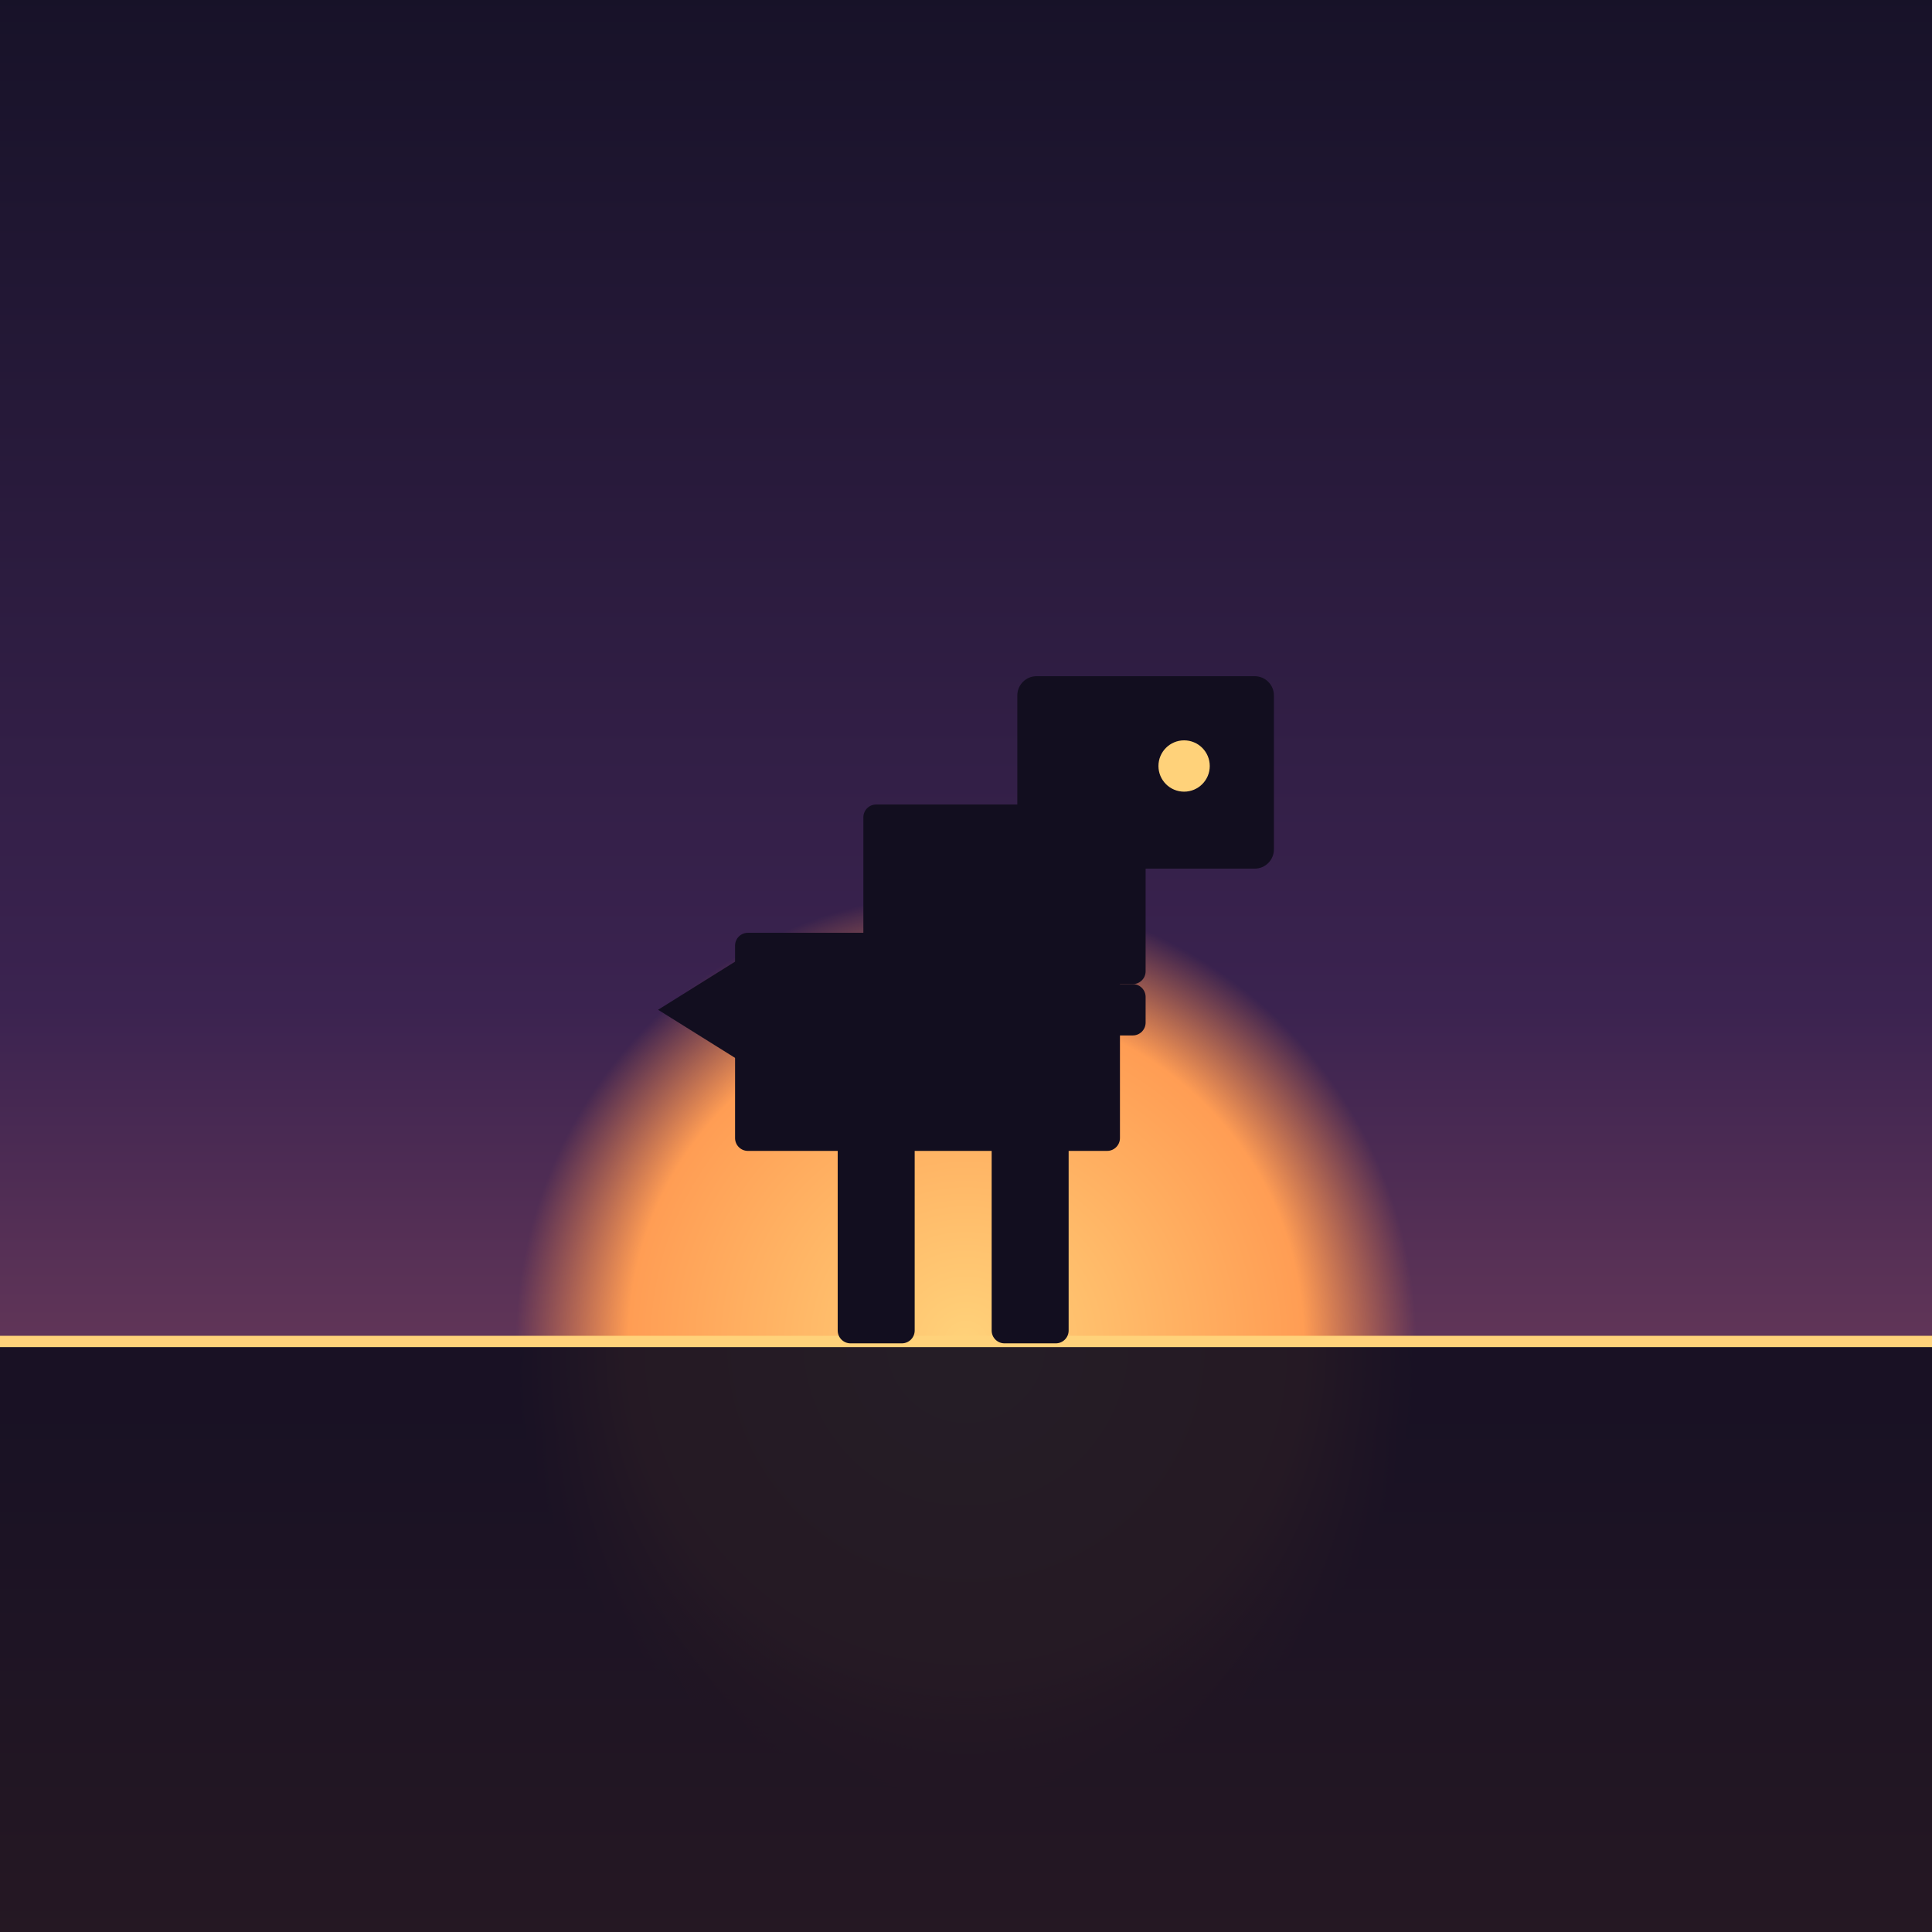
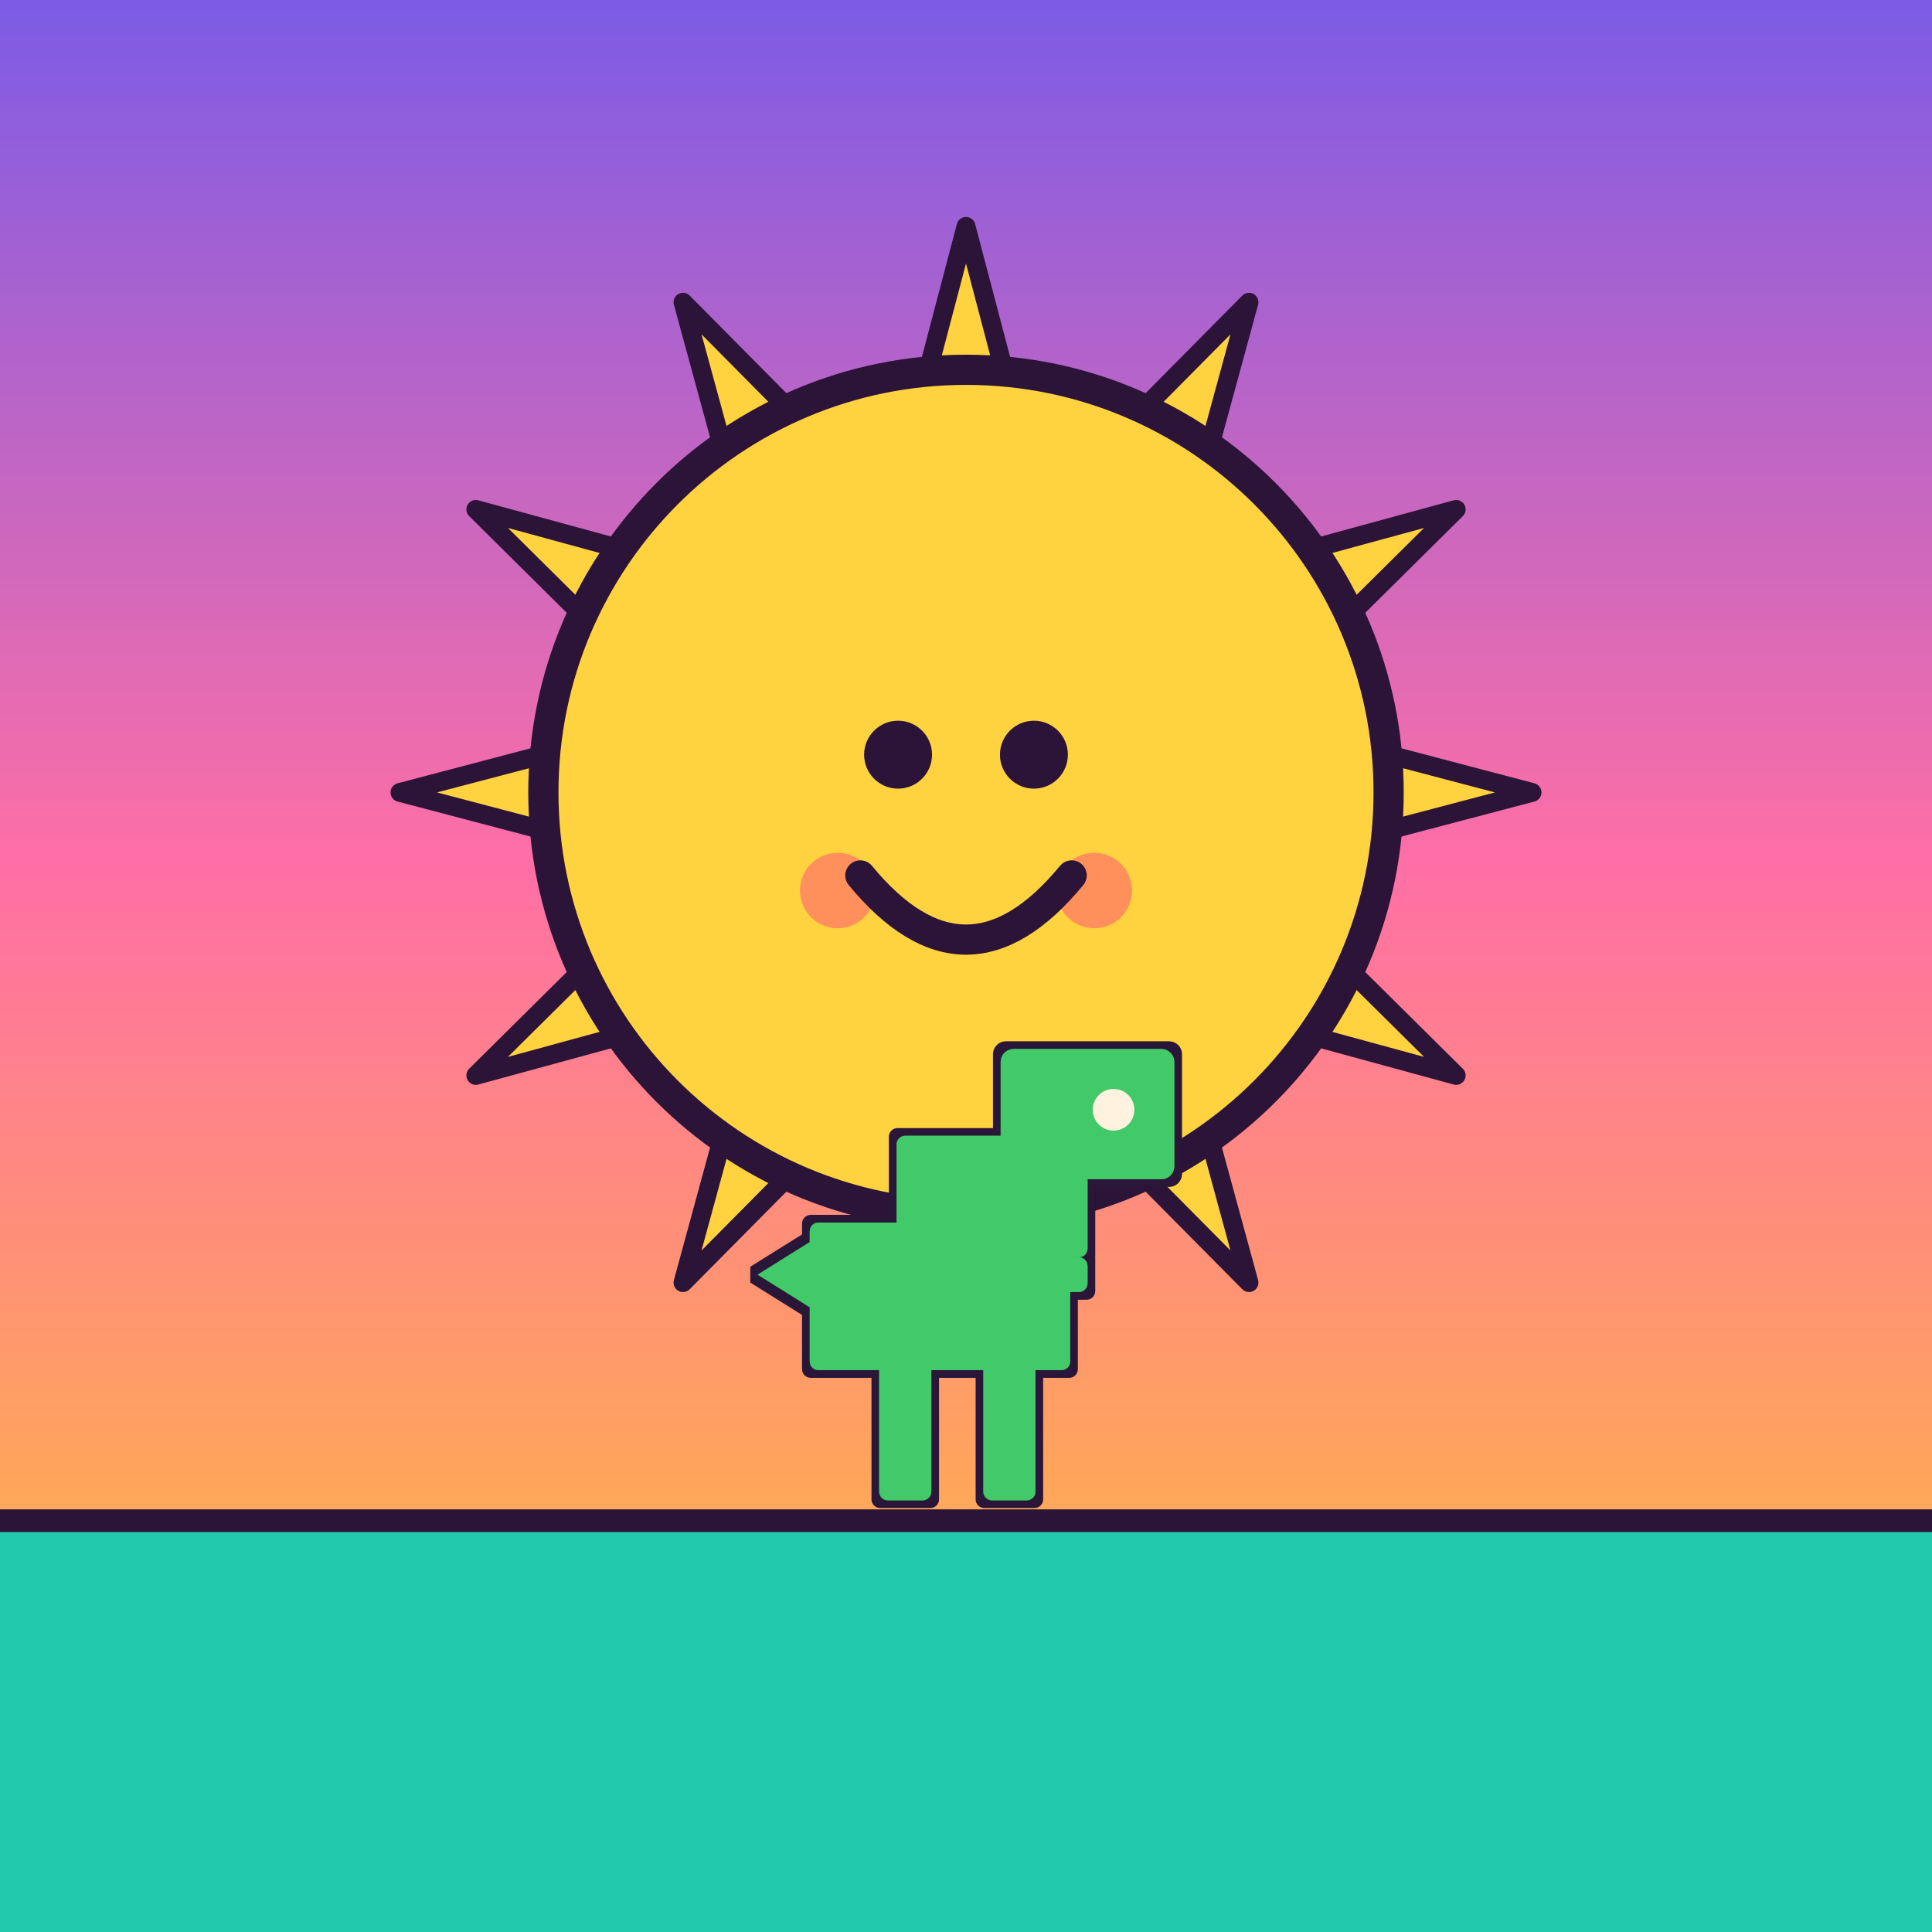
<svg xmlns="http://www.w3.org/2000/svg" viewBox="0 0 512 512" width="512" height="512" role="img" aria-label="Dusk Arcade">
  <defs>
    <linearGradient id="sky" x1="0" y1="0" x2="0" y2="1">
-       <stop offset="0%" stop-color="#171228" />
-       <stop offset="52%" stop-color="#3b2350" />
-       <stop offset="74%" stop-color="#6b3a5a" />
-       <stop offset="100%" stop-color="#ff8a4c" />
+       <stop offset="0%" stop-color="#7b5be6" />
+       <stop offset="45%" stop-color="#ff6fa5" />
+       <stop offset="76%" stop-color="#ffa45c" />
+       <stop offset="100%" stop-color="#ffd23f" />
    </linearGradient>
-     <radialGradient id="sun" cx="50%" cy="50%" r="50%">
-       <stop offset="0%" stop-color="#ffd27a" />
-       <stop offset="60%" stop-color="#ff9d54" />
-       <stop offset="80%" stop-color="#ff8a4c" stop-opacity="0" />
-     </radialGradient>
+     <filter id="outline" x="-20%" y="-20%" width="140%" height="140%">
+       <feMorphology in="SourceAlpha" operator="dilate" radius="4" result="d" />
+       <feFlood flood-color="#2c1338" />
+       <feComposite in2="d" operator="in" result="o" />
+       <feMerge>
+         <feMergeNode in="o" />
+         <feMergeNode in="SourceGraphic" />
+       </feMerge>
+     </filter>
  </defs>
  <rect width="512" height="512" fill="url(#sky)" />
-   <circle cx="256" cy="356" r="150" fill="url(#sun)" />
-   <rect x="0" y="356" width="512" height="156" fill="#120e1f" opacity="0.92" />
-   <rect x="0" y="354" width="512" height="3" fill="#ffd27a" />
-   <g transform="translate(174.4,179.2) scale(3.4)" fill="#120e1f">
-     <polygon points="8,21 8,31 0,26" />
-     <rect x="6" y="20" width="30" height="17" rx="1" />
-     <rect x="16" y="10" width="22" height="14" rx="1" />
-     <rect x="28" y="0" width="20" height="15" rx="1.5" />
-     <rect x="30" y="24" width="8" height="4" rx="1" />
-     <rect x="14" y="36" width="6" height="16" rx="1" />
-     <rect x="26" y="36" width="6" height="16" rx="1" />
-     <circle cx="41" cy="7" r="2" fill="#ffd27a" />
+   <g stroke="#2c1338" stroke-width="5" stroke-linejoin="round">
+     <g fill="#ffd23f">
+       <polygon points="246,98 266,98 256,60" transform="rotate(0 256 210)" />
+       <polygon points="246,98 266,98 256,60" transform="rotate(30 256 210)" />
+       <polygon points="246,98 266,98 256,60" transform="rotate(60 256 210)" />
+       <polygon points="246,98 266,98 256,60" transform="rotate(90 256 210)" />
+       <polygon points="246,98 266,98 256,60" transform="rotate(120 256 210)" />
+       <polygon points="246,98 266,98 256,60" transform="rotate(150 256 210)" />
+       <polygon points="246,98 266,98 256,60" transform="rotate(180 256 210)" />
+       <polygon points="246,98 266,98 256,60" transform="rotate(210 256 210)" />
+       <polygon points="246,98 266,98 256,60" transform="rotate(240 256 210)" />
+       <polygon points="246,98 266,98 256,60" transform="rotate(270 256 210)" />
+       <polygon points="246,98 266,98 256,60" transform="rotate(300 256 210)" />
+       <polygon points="246,98 266,98 256,60" transform="rotate(330 256 210)" />
+     </g>
+     <circle cx="256" cy="210" r="112" fill="#ffd23f" stroke-width="8" />
+   </g>
+   <circle cx="238" cy="200" r="9" fill="#2c1338" />
+   <circle cx="274" cy="200" r="9" fill="#2c1338" />
+   <circle cx="222" cy="236" r="10" fill="#ff4d79" opacity="0.5" />
+   <circle cx="290" cy="236" r="10" fill="#ff4d79" opacity="0.5" />
+   <path d="M228 232 Q256 266 284 232" fill="none" stroke="#2c1338" stroke-width="8" stroke-linecap="round" />
+   <rect x="0" y="404" width="512" height="108" fill="#23c9ad" />
+   <rect x="0" y="400" width="512" height="6" fill="#2c1338" />
+   <g filter="url(#outline)" transform="translate(200.8,278) scale(2.3)">
+     <g fill="#43c96b">
+       <polygon points="8,21 8,31 0,26" />
+       <rect x="6" y="20" width="30" height="17" rx="1" />
+       <rect x="16" y="10" width="22" height="14" rx="1" />
+       <rect x="28" y="0" width="20" height="15" rx="1.5" />
+       <rect x="30" y="24" width="8" height="4" rx="1" />
+       <rect x="14" y="36" width="6" height="16" rx="1" />
+       <rect x="26" y="36" width="6" height="16" rx="1" />
+     </g>
+     <circle cx="41" cy="7" r="2.4" fill="#fff3df" />
  </g>
</svg>
